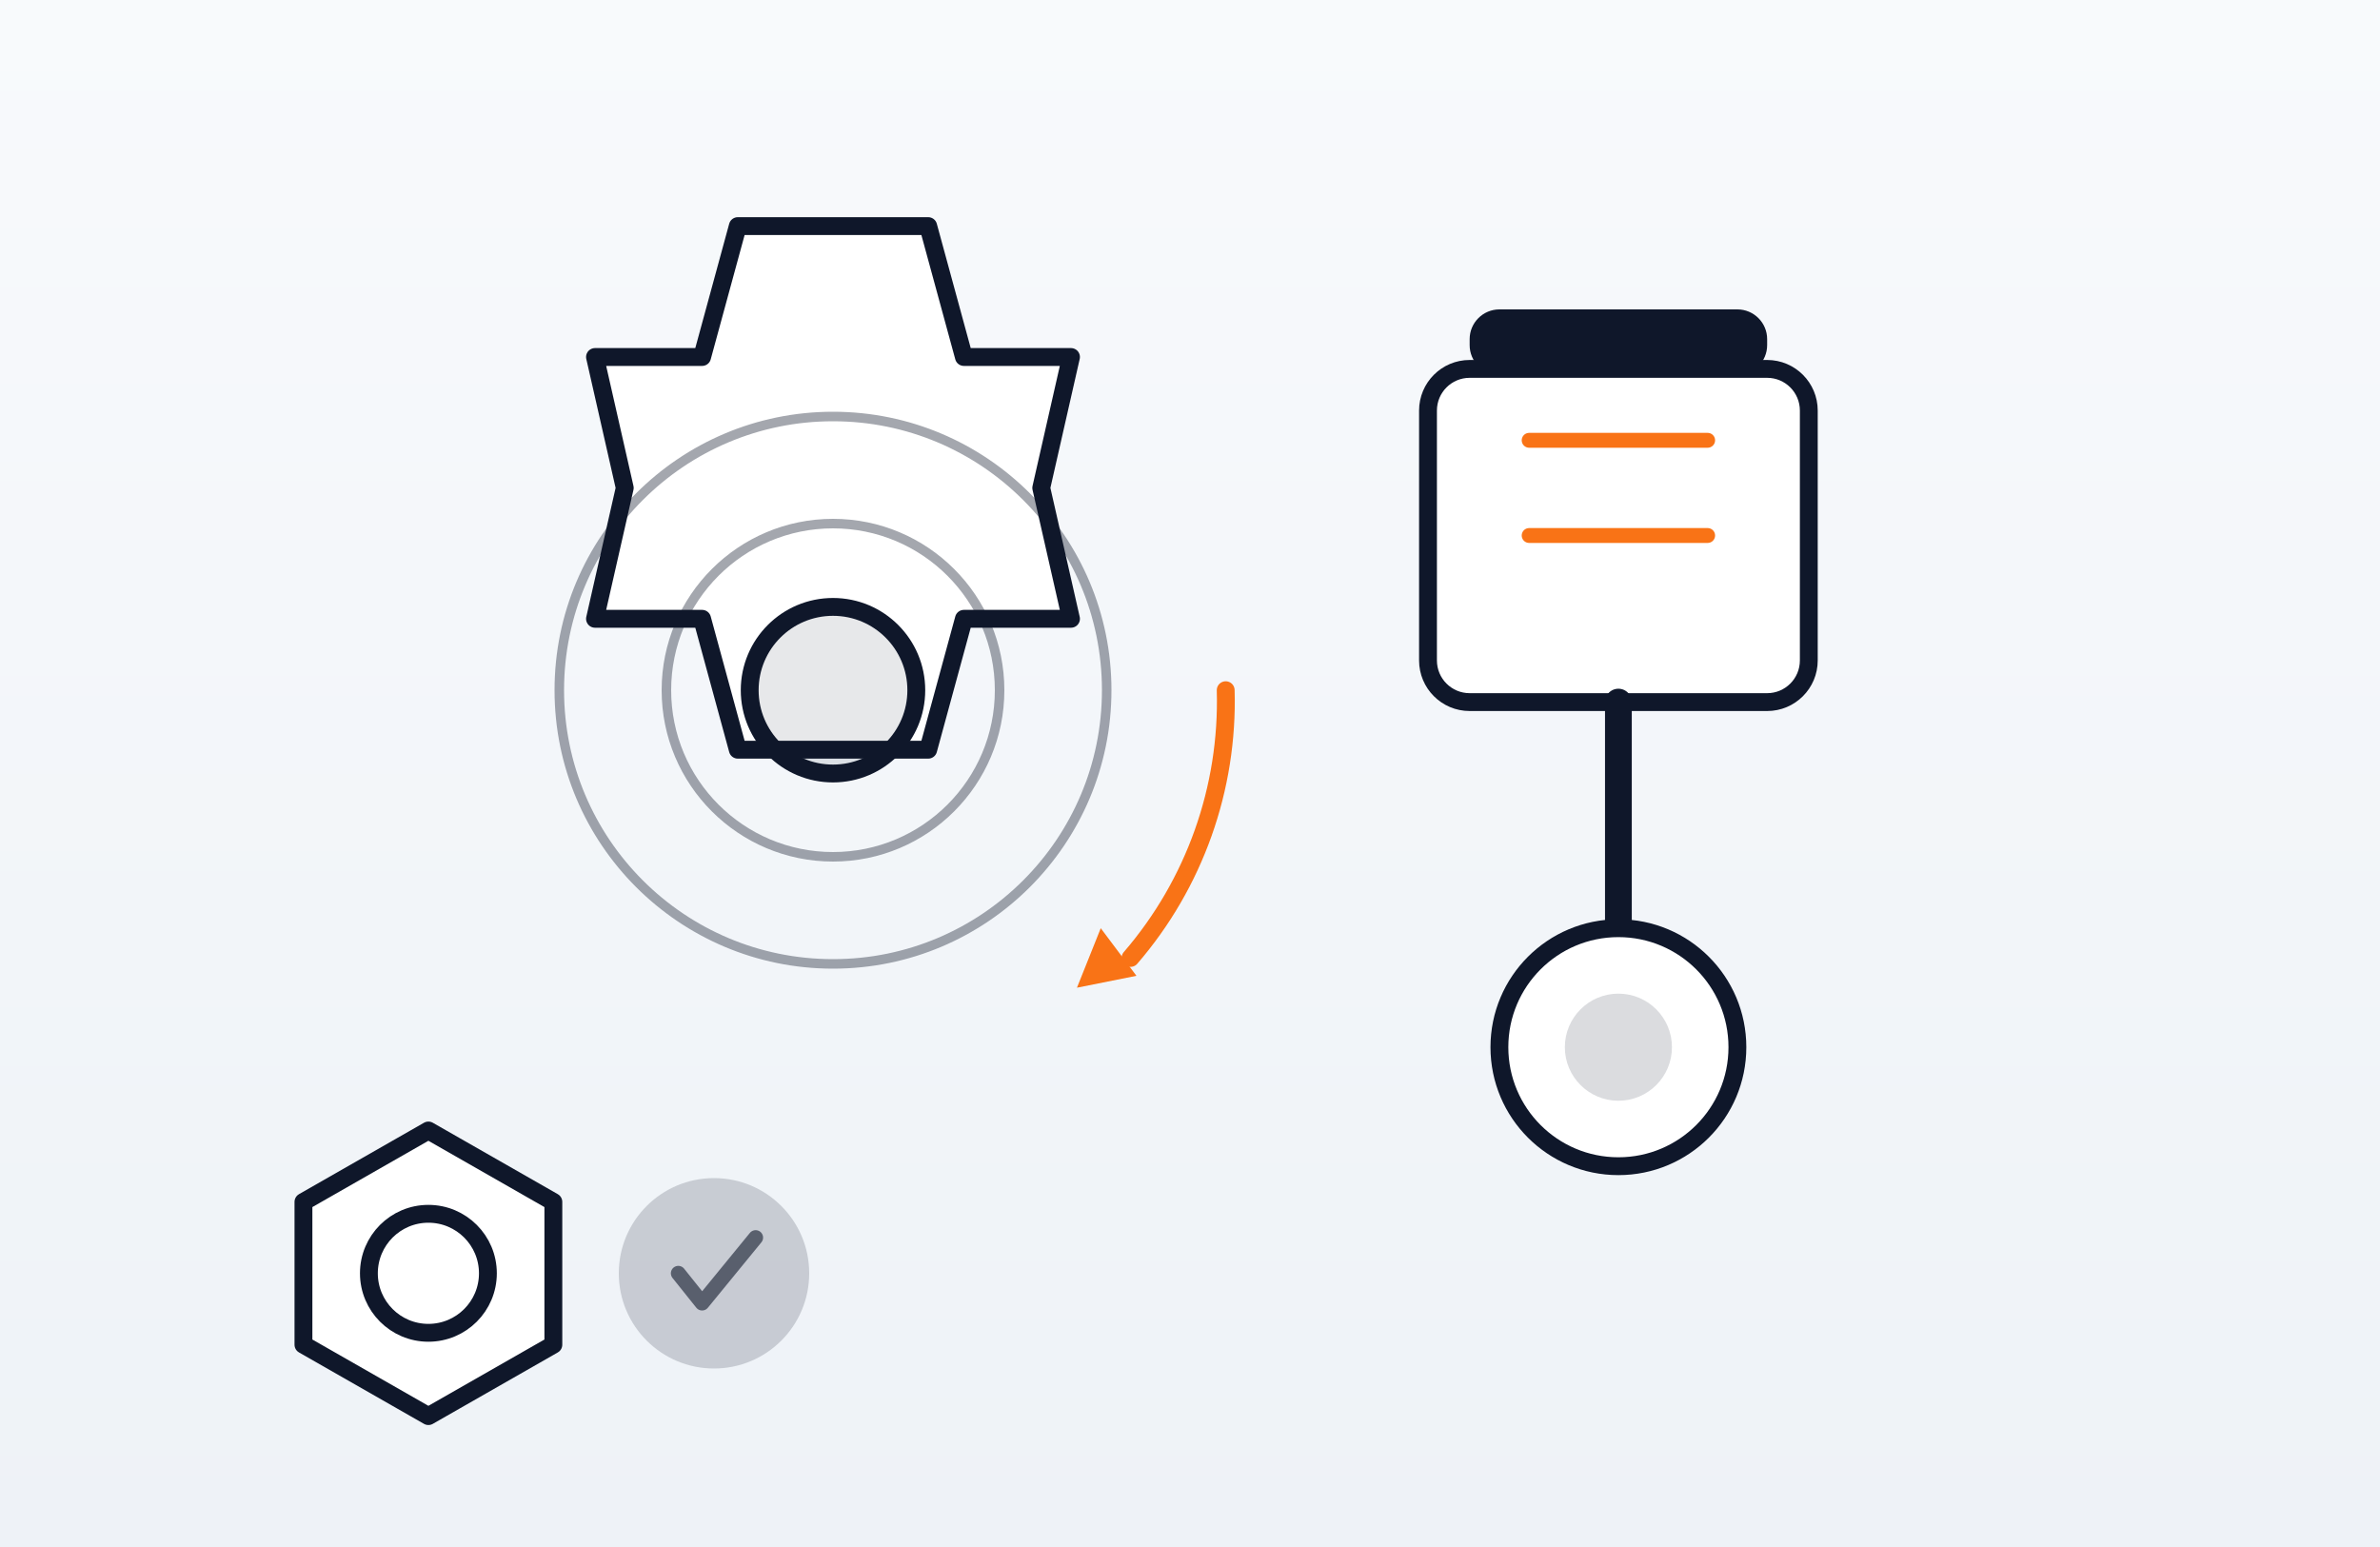
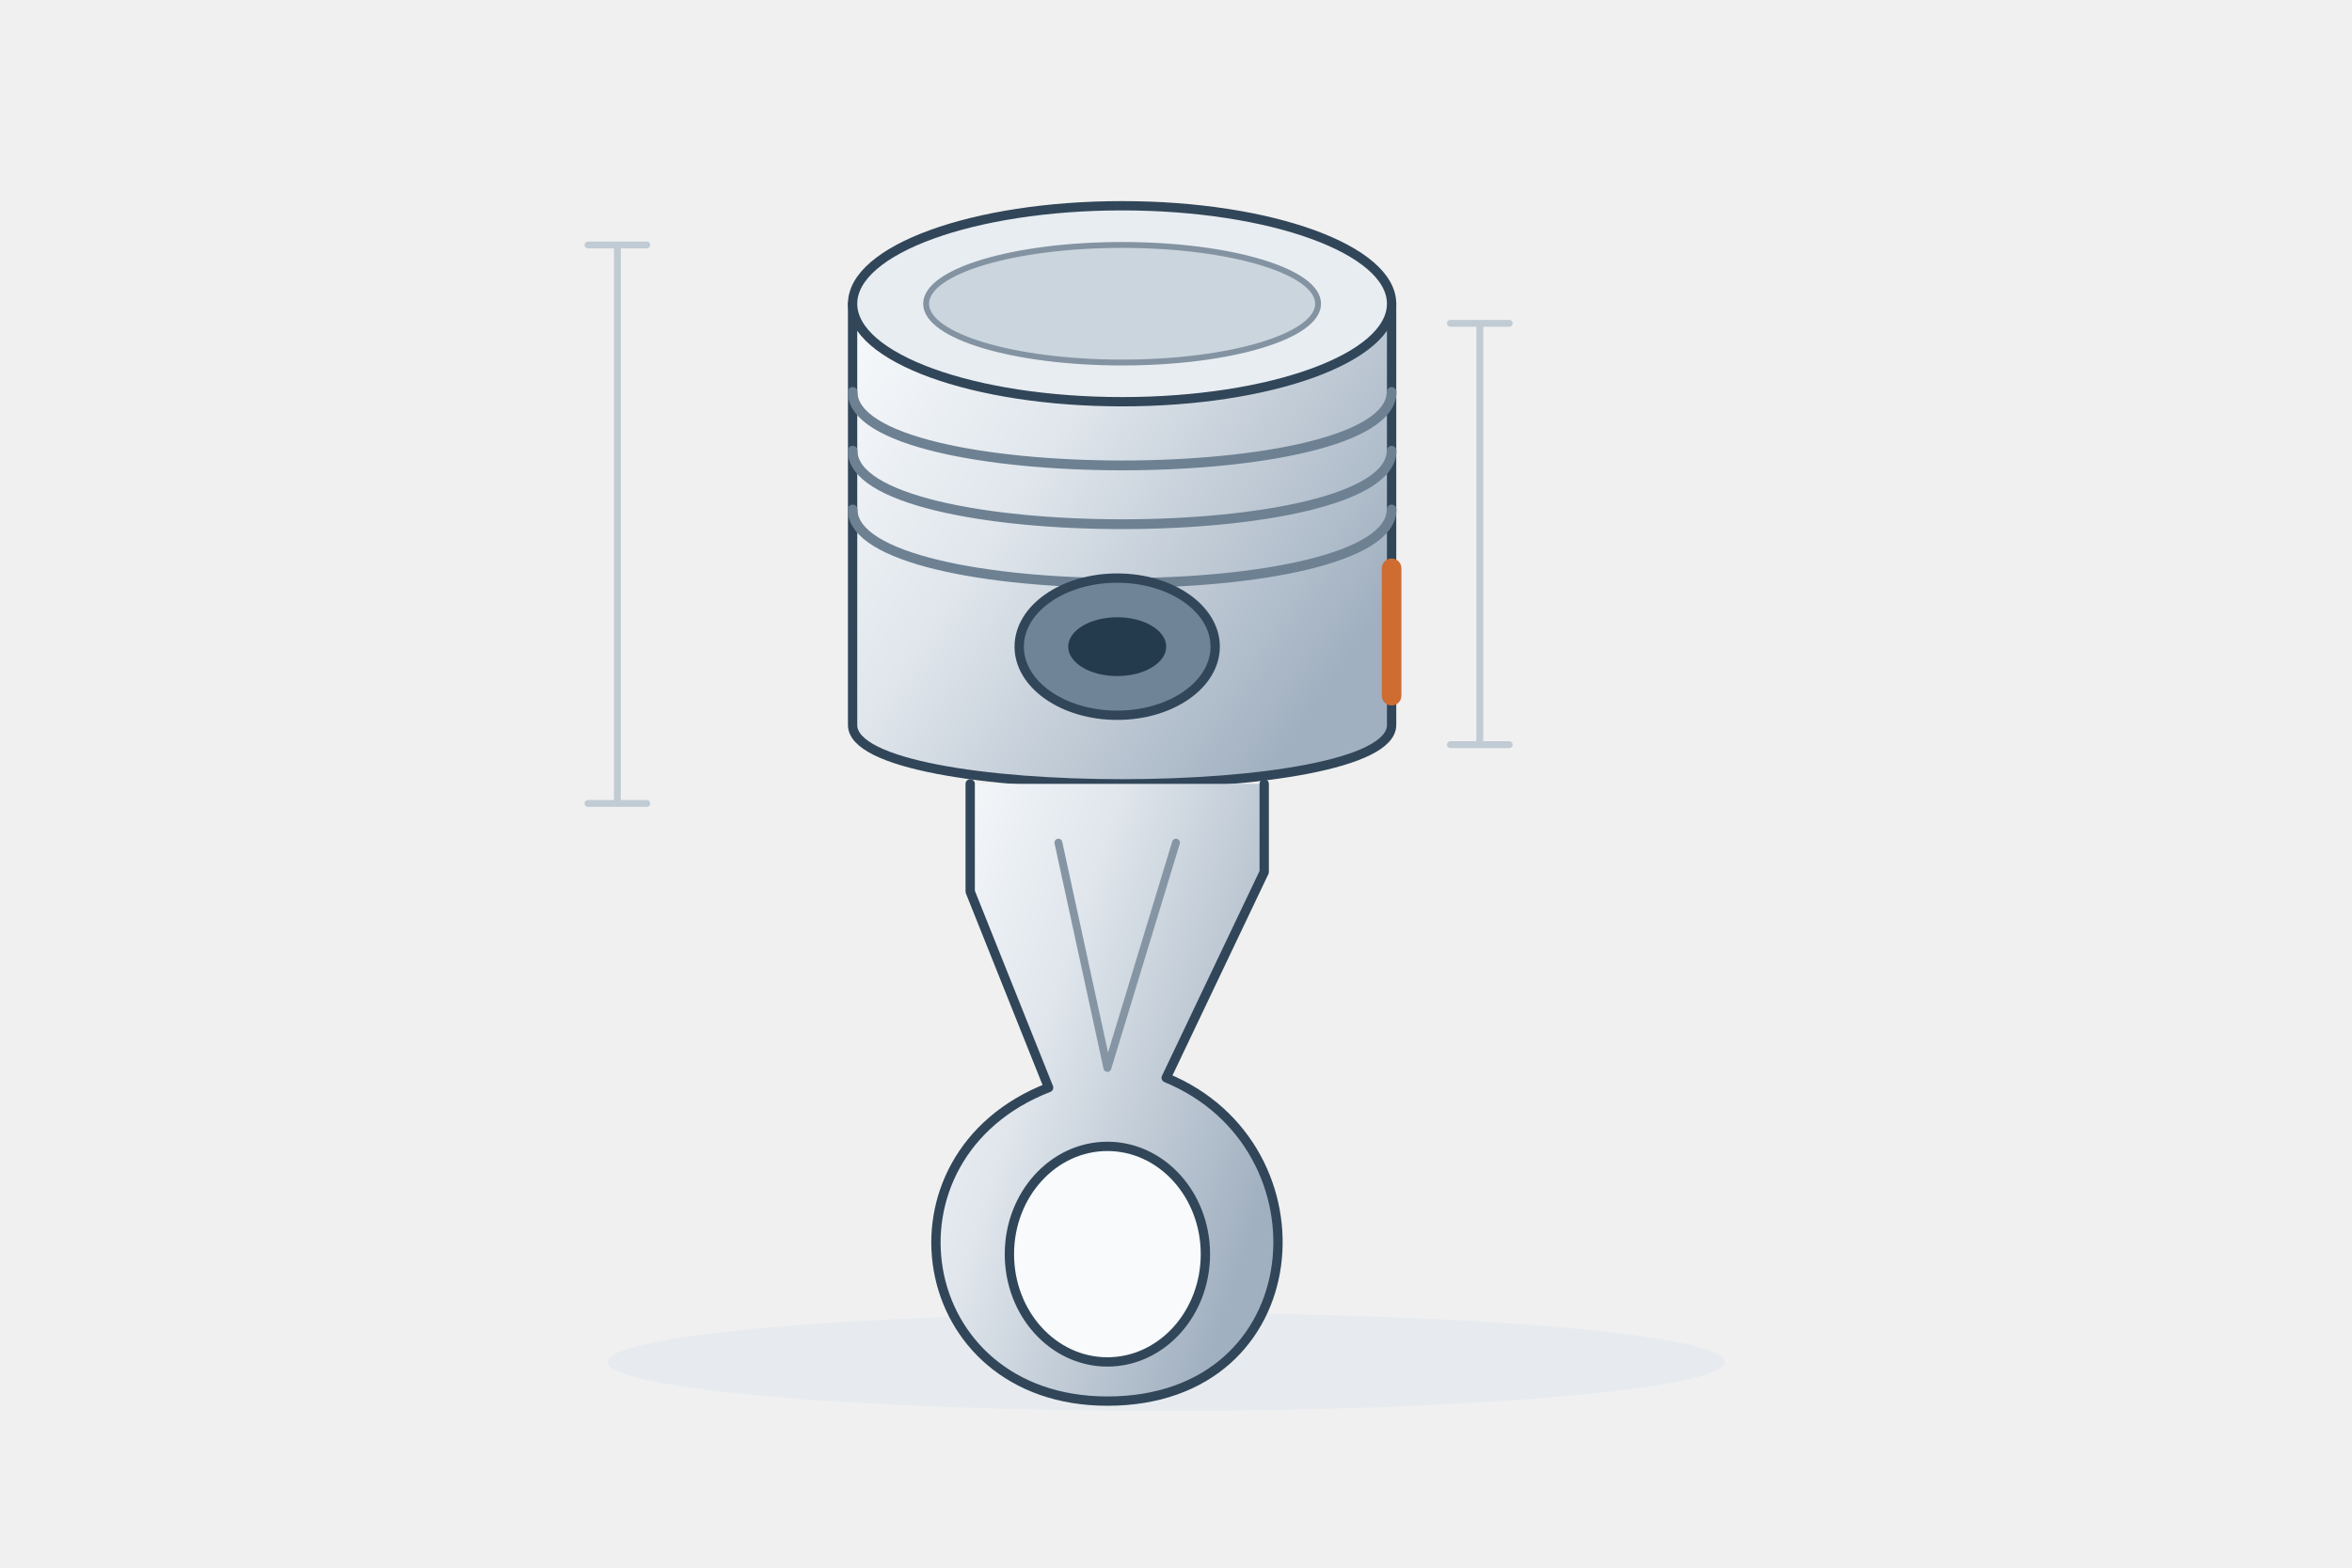
- <svg xmlns="http://www.w3.org/2000/svg" viewBox="0 0 400 260" role="img" aria-label="Otomotiv ve yan sanayi">
+ <svg xmlns="http://www.w3.org/2000/svg" viewBox="0 0 240 160" fill="none" role="img" aria-label="Otomotiv">
  <defs>
-     <linearGradient id="autoBg" x1="0" y1="0" x2="0" y2="1">
-       <stop offset="0%" stop-color="#f8fafc" />
-       <stop offset="100%" stop-color="#eef2f7" />
+     <linearGradient id="metal" x1="0" y1="0" x2="1" y2=".6">
+       <stop stop-color="#f8fafc" />
+       <stop offset=".4" stop-color="#e0e6ec" />
+       <stop offset="1" stop-color="#a1b0c0" />
+     </linearGradient>
+     <linearGradient id="botanic" x1="0" y1="0" x2="1" y2="1">
+       <stop stop-color="#e8edf1" />
+       <stop offset="1" stop-color="#9aaebc" />
    </linearGradient>
  </defs>
-   <rect width="400" height="260" fill="url(#autoBg)" />
-   <g transform="translate(140 116)">
-     <path d="M-16-78h32l6 22h18l-5 22 5 22h-18l-6 22h-32l-6-22h-18l5-22-5-22h18z" fill="#ffffff" stroke="#0f172a" stroke-width="3" stroke-linejoin="round" />
-     <circle r="46" fill="none" stroke="#0f172a" stroke-width="1.6" opacity=".38" />
-     <circle r="28" fill="none" stroke="#0f172a" stroke-width="1.6" opacity=".38" />
-     <circle r="14" fill="#0f172a" opacity=".1" />
-     <circle r="14" fill="none" stroke="#0f172a" stroke-width="3" />
-     <path d="M66 0a66 66 0 0 1-16 45" fill="none" stroke="#f97316" stroke-width="3" stroke-linecap="round" />
-     <path d="M45 40l6 8-10 2z" fill="#f97316" />
-   </g>
-   <g transform="translate(272 120)">
-     <rect x="-32" y="-58" width="64" height="56" rx="7" fill="#ffffff" stroke="#0f172a" stroke-width="3" />
-     <rect x="-25" y="-68" width="50" height="11" rx="5" fill="#0f172a" />
-     <path d="M0-2v42" fill="none" stroke="#0f172a" stroke-width="4.5" stroke-linecap="round" />
-     <circle cx="0" cy="56" r="20" fill="#ffffff" stroke="#0f172a" stroke-width="3" />
-     <circle cx="0" cy="56" r="9" fill="#0f172a" opacity=".15" />
-     <path d="M-15-46h30M-15-30h30" stroke="#f97316" stroke-width="2.5" stroke-linecap="round" />
-   </g>
-   <g transform="translate(72 214)">
-     <path d="M0-24 21-12v24L0 24-21 12v-24z" fill="#ffffff" stroke="#0f172a" stroke-width="3" stroke-linejoin="round" />
-     <circle r="10" fill="none" stroke="#0f172a" stroke-width="3" />
-   </g>
-   <g transform="translate(120 214)">
-     <circle r="16" fill="#0f172a" opacity=".18" />
-     <path d="M-6 0l4 5 9-11" fill="none" stroke="#0f172a" stroke-width="2.5" stroke-linecap="round" stroke-linejoin="round" opacity=".6" />
+   <g stroke="#314659" stroke-width=".95" stroke-linecap="round" stroke-linejoin="round">
+     <ellipse cx="119" cy="139" rx="57" ry="5" fill="#e7ebef" stroke="none" />
+     <path d="M87 31v43c0 8 55 8 55 0V31" fill="url(#metal)" />
+     <ellipse cx="114.5" cy="31" rx="27.5" ry="10" fill="#e8edf2" />
+     <ellipse cx="114.5" cy="31" rx="20" ry="6" fill="#cbd5de" stroke="#8393a2" stroke-width=".6" />
+     <path d="M87 40c0 10 55 10 55 0M87 46c0 10 55 10 55 0M87 52c0 10 55 10 55 0" stroke="#6d8193" stroke-width="1" />
+     <path d="M99 80v11l8 20c-18 7-14 32 6 32 21 0 23-26 6-33l10-21V80" fill="url(#metal)" />
+     <ellipse cx="113" cy="128" rx="10" ry="11" fill="#f8fafc" />
+     <path d="m108 86 5 23 7-23" stroke="#8595a3" stroke-width=".8" />
+     <ellipse cx="114" cy="66" rx="10" ry="7" fill="#6f8496" />
+     <ellipse cx="114" cy="66" rx="5" ry="3" fill="#243b4d" stroke="none" />
+     <path d="M151 33v43m-3-43h6m-6 43h6M63 25v57m-3-57h6m-6 57h6" stroke="#c0cbd4" stroke-width=".7" />
+     <path d="M142 58v13" stroke="#cf6c32" stroke-width="2" />
  </g>
</svg>
